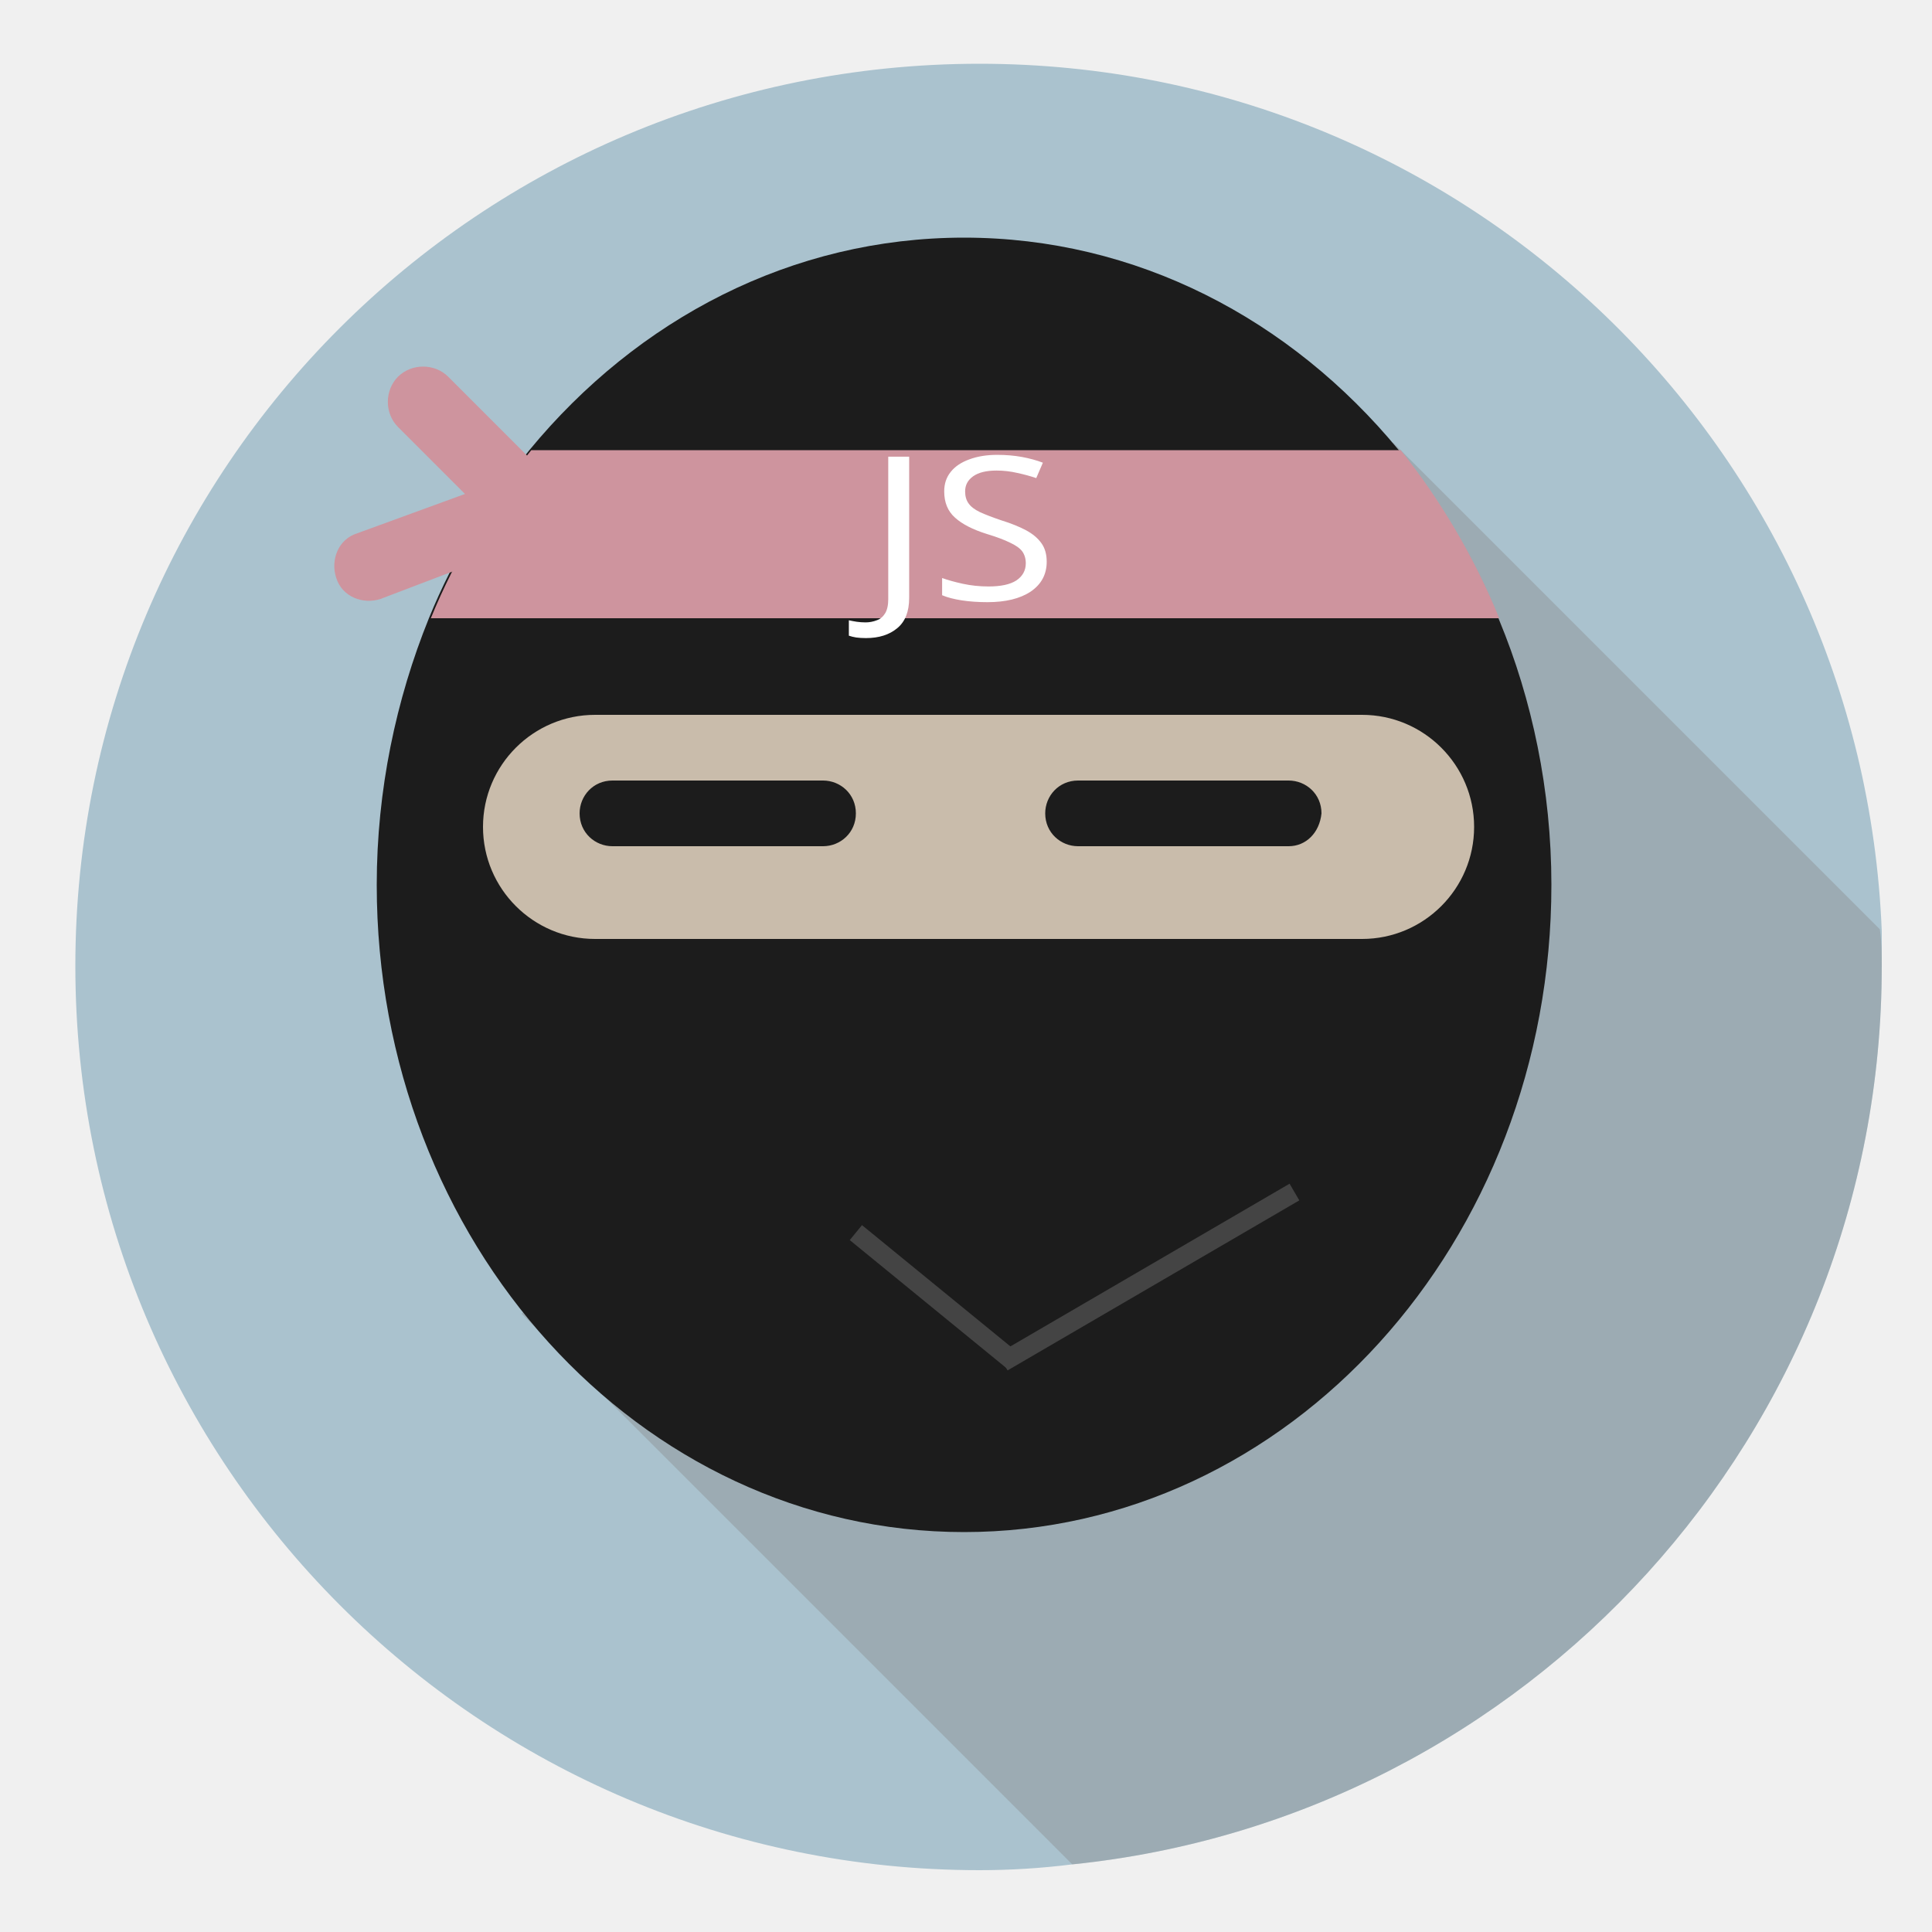
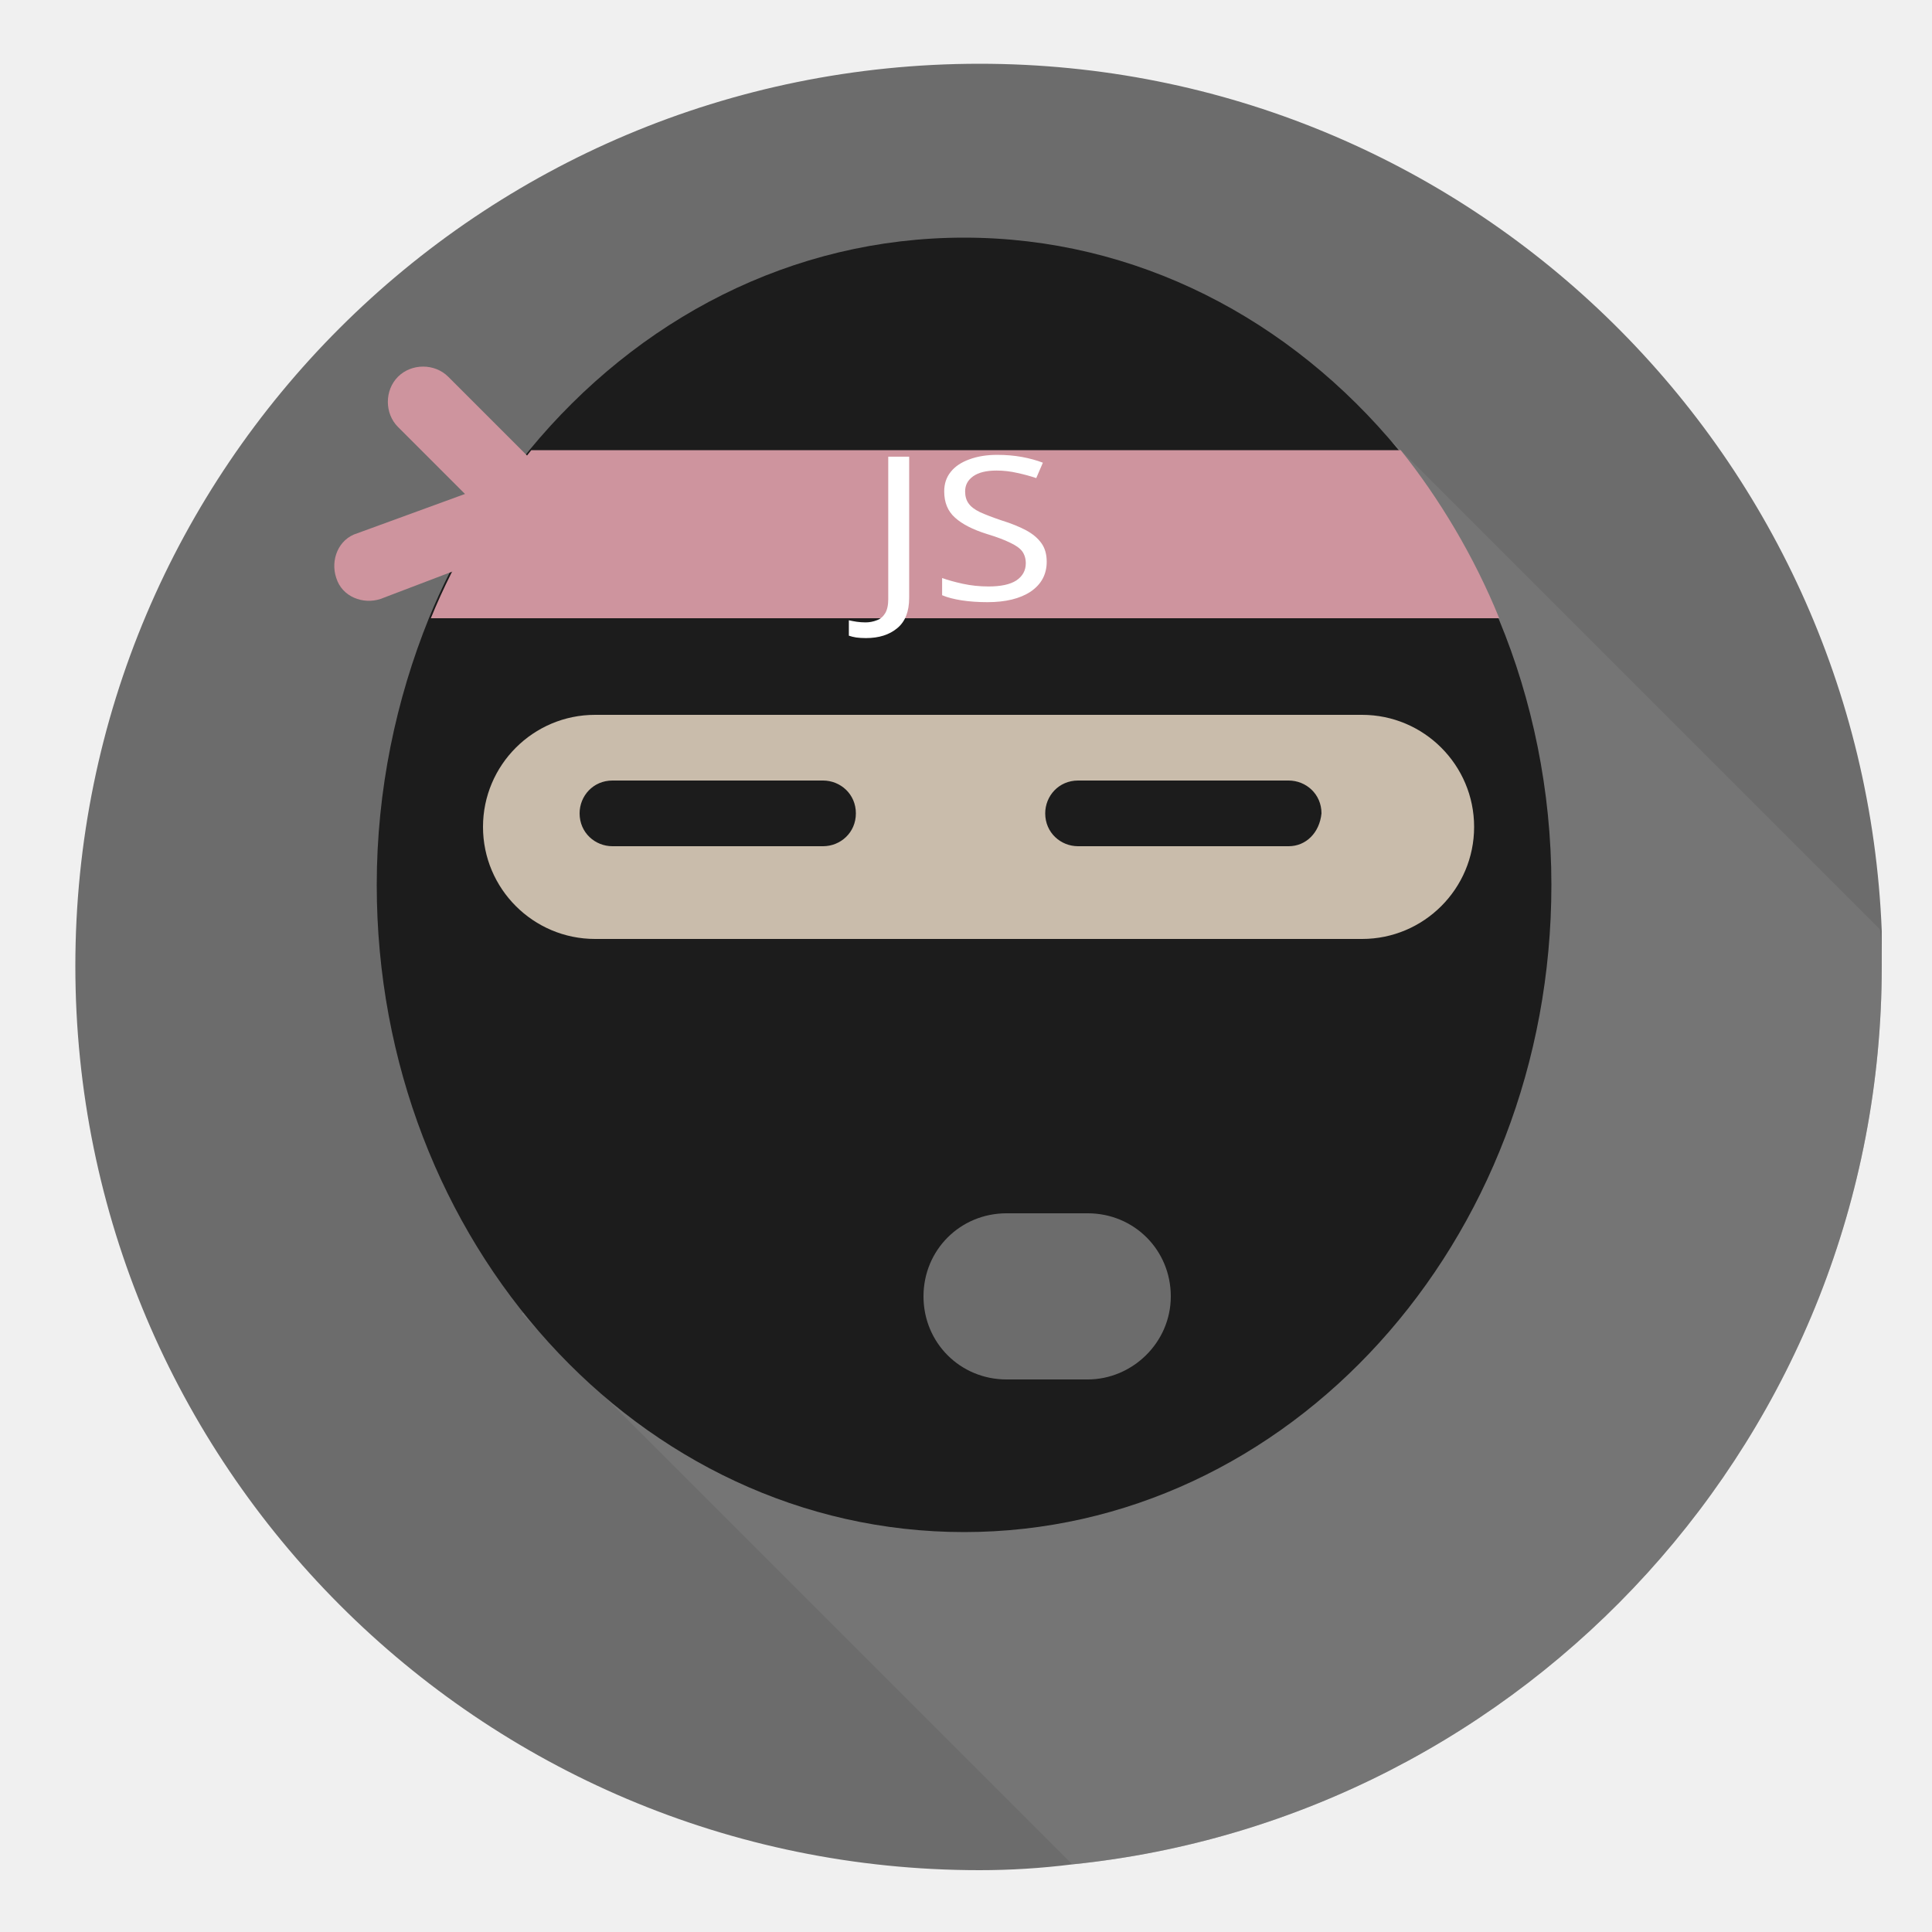
<svg xmlns="http://www.w3.org/2000/svg" version="1.1" id="Warstwa_1" x="0px" y="0px" viewBox="0 0 100 100" style="enable-background:new 0 0 100 100;" xml:space="preserve">
  <style type="text/css">
- 	.st0{fill:#AAC2CE;}
+ 	.st0{fill:#6C6C6C;}
	.st1{opacity:0.37;fill:#848484;}
	.st2{fill:#1C1C1C;}
	.st3{fill:#C9BCAB;}
- 	.st4{fill:none;stroke:#444444;stroke-miterlimit:10;}
- 	.st5{fill:#CE949E;}
- 	.st6{fill:#FFFFFF;}
- 	.st7{font-family:'MyriadPro-Regular';}
- 	.st8{font-size:10.39px;}
+ 	.st4{fill:#CE949E;}
+ 	.st5{fill:#FFFFFF;}
+ 	.st6{font-family:'MyriadPro-Regular';}
+ 	.st7{font-size:10.39px;}
</style>
  <path id="XMLID_43_" class="st0" d="M97.4,50c0,24.2-18.4,44.1-41.9,46.5c-1.6,0.2-3.2,0.3-4.8,0.3C24.8,96.8,3.9,75.8,3.9,50  S24.8,3.3,50.7,3.3c25.2,0,45.7,19.9,46.7,44.9C97.4,48.8,97.4,49.4,97.4,50z" />
  <path id="XMLID_27_" class="st1" d="M97.4,50c0,24.2-18.4,44.1-41.9,46.5L31.3,72.3l-3.5-3.5L27,68l0.1-0.1l19.3-19.3L58,37  l13.8-13.8l0.3-0.3l0,0l25.2,25.2C97.4,48.8,97.4,49.4,97.4,50z" />
  <path id="XMLID_19_" class="st2" d="M80.3,45.8c0,18.5-13.6,33.5-30.4,33.5c-16.8,0-30.4-15-30.4-33.5c0-4.9,1-9.6,2.7-13.8  c1.3-3.2,3.1-6.1,5.2-8.7c5.6-6.8,13.6-11,22.5-11c8.9,0,16.9,4.2,22.5,11c2.1,2.6,3.9,5.5,5.2,8.8C79.3,36.2,80.3,40.9,80.3,45.8z" />
  <path id="XMLID_3_" class="st3" d="M70.5,48.6H30.8c-3.2,0-5.8-2.6-5.8-5.8v0c0-3.2,2.6-5.8,5.8-5.8h39.7c3.2,0,5.8,2.6,5.8,5.8v0  C76.3,46,73.7,48.6,70.5,48.6z" />
-   <line id="XMLID_4_" class="st4" x1="44.3" y1="63.8" x2="52.5" y2="70.5" />
-   <line id="XMLID_5_" class="st4" x1="51.9" y1="70.5" x2="67" y2="61.7" />
  <path id="XMLID_6_" class="st2" d="M42.6,43.8H31.7c-0.9,0-1.7-0.7-1.7-1.7l0,0c0-0.9,0.7-1.7,1.7-1.7h10.9c0.9,0,1.7,0.7,1.7,1.7  l0,0C44.3,43.1,43.5,43.8,42.6,43.8z" />
  <path id="XMLID_7_" class="st2" d="M66.7,43.8H55.8c-0.9,0-1.7-0.7-1.7-1.7l0,0c0-0.9,0.7-1.7,1.7-1.7h10.9c0.9,0,1.7,0.7,1.7,1.7  l0,0C68.3,43.1,67.6,43.8,66.7,43.8z" />
-   <path id="XMLID_13_" class="st5" d="M77.6,32H22.7c-0.1,0-0.3,0-0.4,0c1.3-3.2,3.1-6.1,5.2-8.7h45C74.5,25.8,76.3,28.8,77.6,32z" />
-   <path id="XMLID_2_" class="st5" d="M28,26.9L28,26.9c-0.7,0.7-1.9,0.7-2.6,0l-4.8-4.8c-0.7-0.7-0.7-1.9,0-2.6l0,0  c0.7-0.7,1.9-0.7,2.6,0l4.8,4.8C28.7,25.1,28.7,26.2,28,26.9z" />
-   <path id="XMLID_8_" class="st5" d="M27.1,26.3L27.1,26.3c0.3,0.9-0.1,2-1.1,2.3L19.7,31c-0.9,0.3-2-0.1-2.3-1.1v0  c-0.3-0.9,0.1-2,1.1-2.3l6.3-2.3C25.7,24.9,26.8,25.4,27.1,26.3z" />
-   <text id="XMLID_9_" transform="matrix(1.1549 0 0 1 44.875 31.0586)" class="st6 st7 st8">JS</text>
+   <path id="XMLID_13_" class="st4" d="M77.6,32H22.7c-0.1,0-0.3,0-0.4,0c1.3-3.2,3.1-6.1,5.2-8.7h45C74.5,25.8,76.3,28.8,77.6,32z" />
+   <path id="XMLID_2_" class="st4" d="M28,26.9L28,26.9c-0.7,0.7-1.9,0.7-2.6,0l-4.8-4.8c-0.7-0.7-0.7-1.9,0-2.6l0,0  c0.7-0.7,1.9-0.7,2.6,0l4.8,4.8C28.7,25.1,28.7,26.2,28,26.9z" />
+   <path id="XMLID_8_" class="st4" d="M27.1,26.3L27.1,26.3c0.3,0.9-0.1,2-1.1,2.3L19.7,31c-0.9,0.3-2-0.1-2.3-1.1v0  c-0.3-0.9,0.1-2,1.1-2.3l6.3-2.3C25.7,24.9,26.8,25.4,27.1,26.3z" />
+   <text id="XMLID_9_" transform="matrix(1.1549 0 0 1 44.875 31.0586)" class="st5 st6 st7">JS</text>
+   <path id="XMLID_1_" class="st0" d="M56.3,71.4h-4.2c-2.4,0-4.3-1.9-4.3-4.3v0c0-2.4,1.9-4.3,4.3-4.3h4.2c2.4,0,4.3,1.9,4.3,4.3v0  C60.6,69.5,58.6,71.4,56.3,71.4z" />
</svg>
